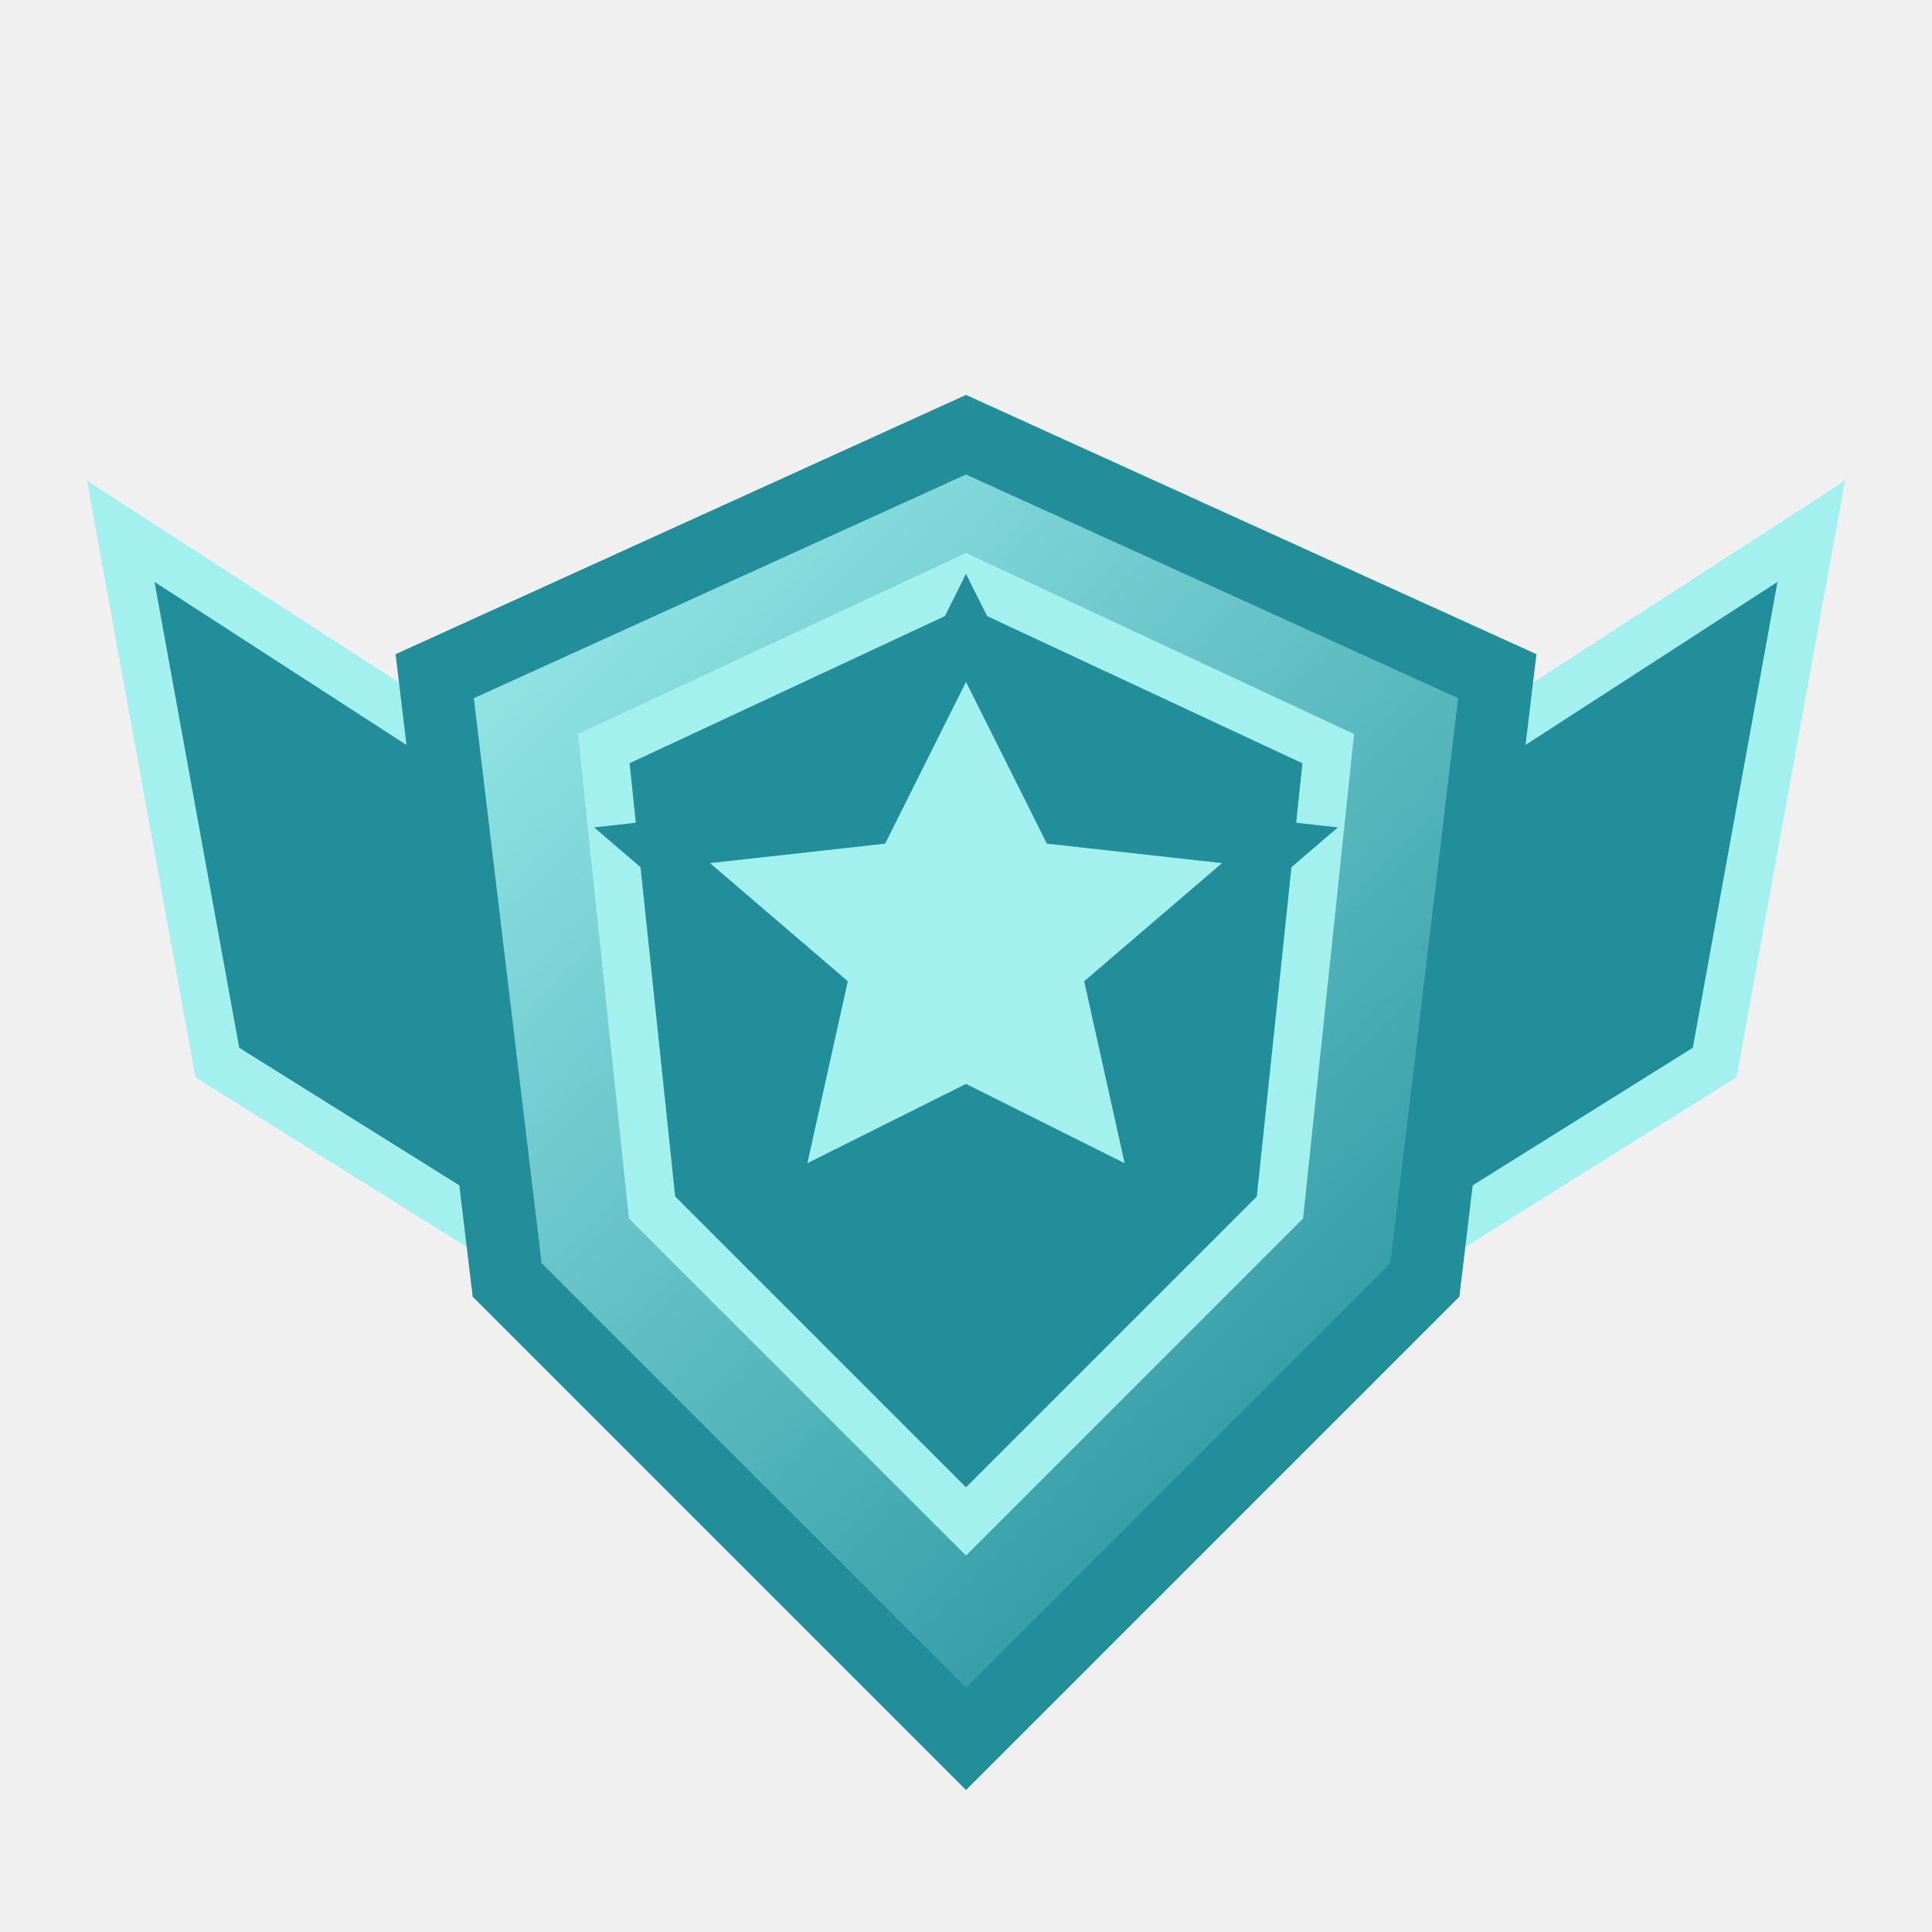
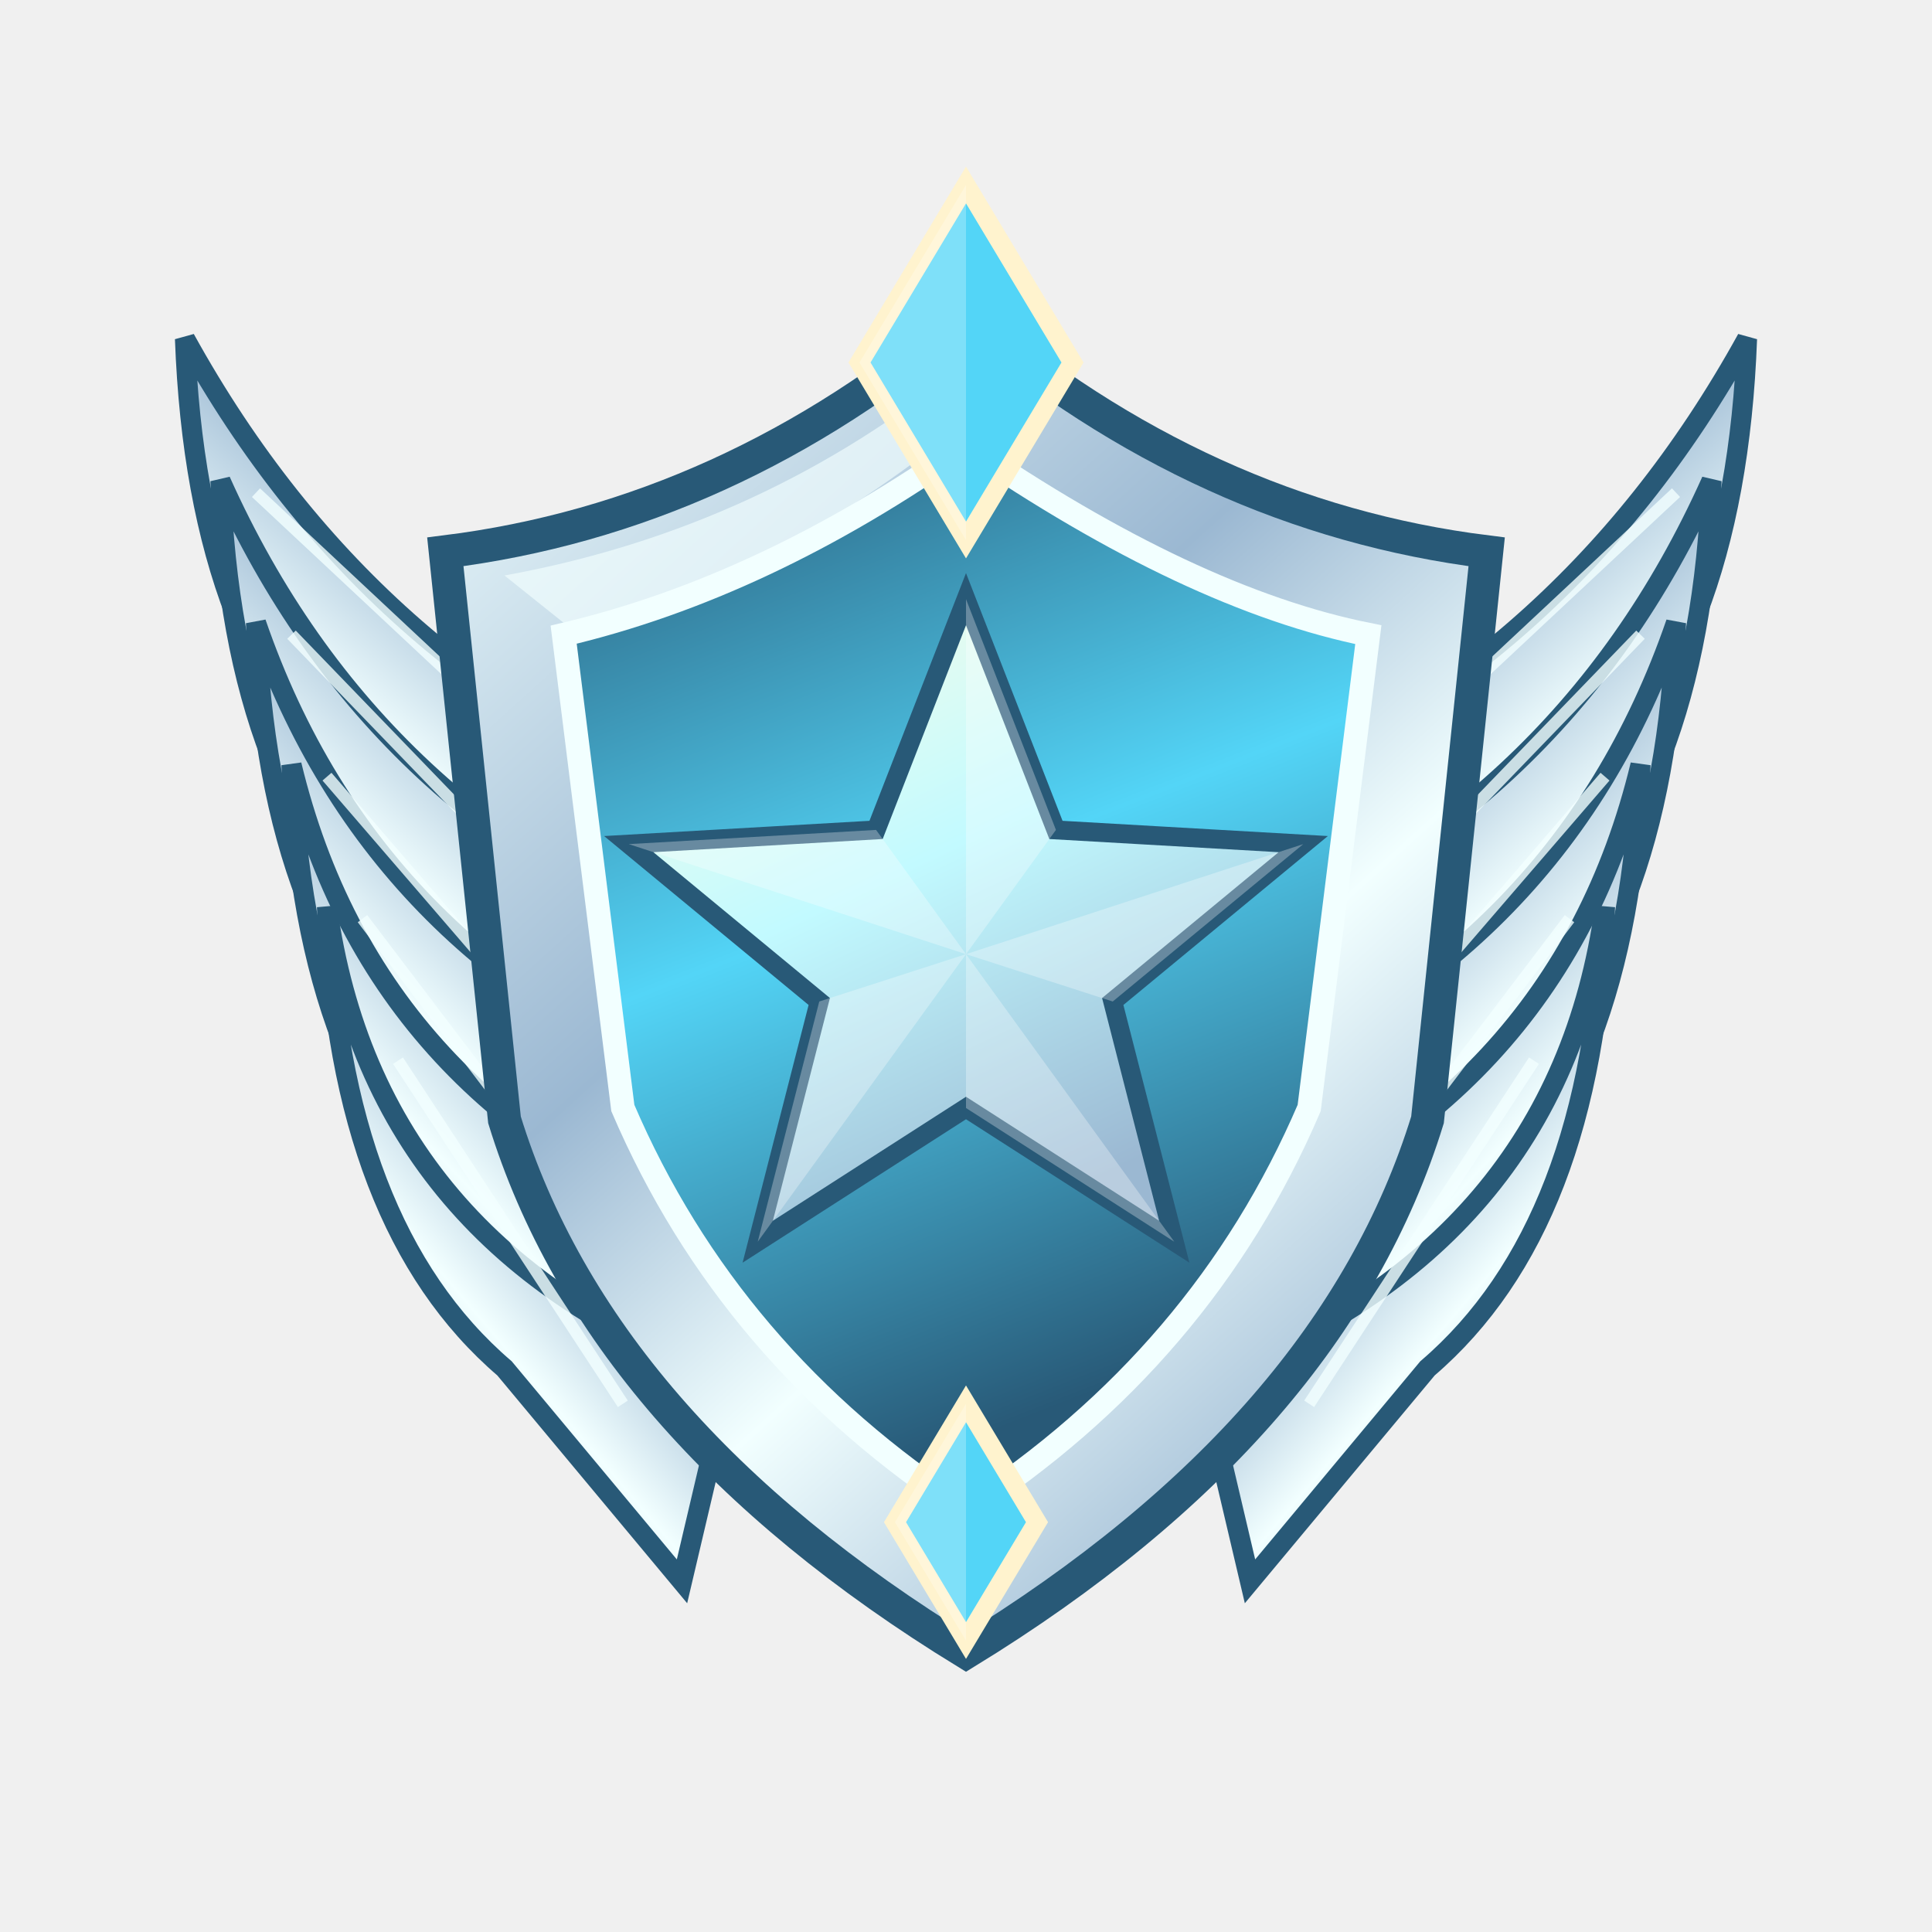
- <svg xmlns="http://www.w3.org/2000/svg" viewBox="0 0 80 80">
+ <svg xmlns="http://www.w3.org/2000/svg" viewBox="0 0 160 160">
  <defs>
-     <linearGradient id="metal" x2="0.8" y2="1">
-       <stop stop-color="#a2f1ef" />
-       <stop offset="1" stop-color="#228e9a" />
+     <linearGradient id="metal" x2=".7" y2="1">
+       <stop stop-color="#f2ffff" />
+       <stop offset=".45" stop-color="#9bb8d2" />
+       <stop offset=".7" stop-color="#f2ffff" />
+       <stop offset="1" stop-color="#9bb8d2" />
+     </linearGradient>
+     <linearGradient id="field" x2=".3" y2="1">
+       <stop stop-color="#285977" />
+       <stop offset=".5" stop-color="#53d5f7" />
+       <stop offset="1" stop-color="#285977" />
+     </linearGradient>
+     <linearGradient id="star" x2=".5" y2="1">
+       <stop stop-color="#fffde5" />
+       <stop offset=".5" stop-color="#c2faff" />
+       <stop offset="1" stop-color="#9bb8d2" />
    </linearGradient>
  </defs>
-   <path d="M22 33 5 22 9 44 25 54M58 33 75 22 71 44 55 54" fill="#228e9a" stroke="#a2f1ef" stroke-width="2" />
-   <path d="M40 18 62 28 59 53 40 72 21 53 18 28Z" fill="url(#metal)" stroke="#228e9a" stroke-width="3" />
-   <path d="M40 24 55 31 53 50 40 63 27 50 25 31Z" fill="#228e9a" stroke="#a2f1ef" stroke-width="2" />
-   <path transform="translate(0 -6)" d="m40 32 4 8 9 1-7 6 2 9-8-4-8 4 2-9-7-6 9-1Z" fill="#a2f1ef" stroke="#228e9a" stroke-width="2" />
+   <g transform="translate(80 80) scale(0.98) translate(-80 -80)">
+     <g transform="translate(80 0) scale(-1 1)">
+       <path d="M20 67Q50 56 66 27Q65 54 51 66L24 84Z" fill="url(#metal)" stroke="#285977" stroke-width="1.7" />
+       <path d="M29 69L60 40" stroke="#f2ffff" stroke-width="1" opacity=".8" />
+       <path d="M20 79Q50 68 63 39Q62 66 48 78L24 96Z" fill="url(#metal)" stroke="#285977" stroke-width="1.7" />
+       <path d="M29 81L57 52" stroke="#f2ffff" stroke-width="1" opacity=".8" />
+       <path d="M20 91Q50 80 60 51Q59 78 45 90L24 108Z" fill="url(#metal)" stroke="#285977" stroke-width="1.7" />
+       <path d="M29 93L54 64" stroke="#f2ffff" stroke-width="1" opacity=".8" />
+       <path d="M20 103Q50 92 57 63Q56 90 42 102L24 120Z" fill="url(#metal)" stroke="#285977" stroke-width="1.7" />
+       <path d="M29 105L51 76" stroke="#f2ffff" stroke-width="1" opacity=".8" />
+       <path d="M20 115Q50 104 54 75Q53 102 39 114L24 132Z" fill="url(#metal)" stroke="#285977" stroke-width="1.7" />
+       <path d="M29 117L48 88" stroke="#f2ffff" stroke-width="1" opacity=".8" />
+     </g>
+     <g transform="translate(80 0) scale(1 1)">
+       <path d="M20 67Q50 56 66 27Q65 54 51 66L24 84Z" fill="url(#metal)" stroke="#285977" stroke-width="1.7" />
+       <path d="M29 69L60 40" stroke="#f2ffff" stroke-width="1" opacity=".8" />
+       <path d="M20 79Q50 68 63 39Q62 66 48 78L24 96Z" fill="url(#metal)" stroke="#285977" stroke-width="1.7" />
+       <path d="M29 81L57 52" stroke="#f2ffff" stroke-width="1" opacity=".8" />
+       <path d="M20 91Q50 80 60 51Q59 78 45 90L24 108Z" fill="url(#metal)" stroke="#285977" stroke-width="1.7" />
+       <path d="M29 93L54 64" stroke="#f2ffff" stroke-width="1" opacity=".8" />
+       <path d="M20 103Q50 92 57 63Q56 90 42 102L24 120Z" fill="url(#metal)" stroke="#285977" stroke-width="1.7" />
+       <path d="M29 105L51 76" stroke="#f2ffff" stroke-width="1" opacity=".8" />
+       <path d="M20 115Q50 104 54 75Q53 102 39 114L24 132Z" fill="url(#metal)" stroke="#285977" stroke-width="1.7" />
+       <path d="M29 117L48 88" stroke="#f2ffff" stroke-width="1" opacity=".8" />
+     </g>
+     <path d="M80 25Q100 42 124 45L119 93Q111 119 80 138Q49 119 41 93L36 45Q60 42 80 25Z" fill="url(#metal)" stroke="#285977" stroke-width="2.8" />
+     <path d="M80 36Q99 49 114 52L109 92Q100 113 80 126Q60 113 51 92L46 52Q63 48 80 36Z" fill="url(#field)" stroke="#f2ffff" stroke-width="2" />
+     <polygon points="80.0,49.0 87.6,68.5 108.5,69.7 92.4,83.0 97.6,103.3 80.0,92.0 62.4,103.3 67.6,83.0 51.5,69.7 72.4,68.5" fill="url(#star)" stroke="#285977" stroke-width="1.6" />
+     <path d="M80 79L80.0 49.0 87.6 68.5Z" fill="#fff" opacity=".3" />
+     <path d="M80 79L108.5 69.7 92.4 83.0Z" fill="#fff" opacity=".3" />
+     <path d="M80 79L97.6 103.3 80.0 92.0Z" fill="#fff" opacity=".3" />
+     <path d="M80 79L62.4 103.3 67.6 83.0Z" fill="#fff" opacity=".3" />
+     <path d="M80 79L51.5 69.7 72.4 68.5Z" fill="#fff" opacity=".3" />
+     <path d="M41 47Q63 43 80 29L80 34Q63 48 46 51" fill="#f2ffff" opacity=".65" />
+     <path d="M80 14L89 29 80 44 71 29Z" fill="#53d5f7" stroke="#fff3ce" stroke-width="1.6" />
+     <path d="M80 14L80 44 71 29Z" fill="#fff" opacity=".25" />
+     <path d="M80 117L86 127 80 137 74 127Z" fill="#53d5f7" stroke="#fff3ce" stroke-width="1.6" />
+     <path d="M80 117L80 137 74 127Z" fill="#fff" opacity=".25" />
+   </g>
</svg>
